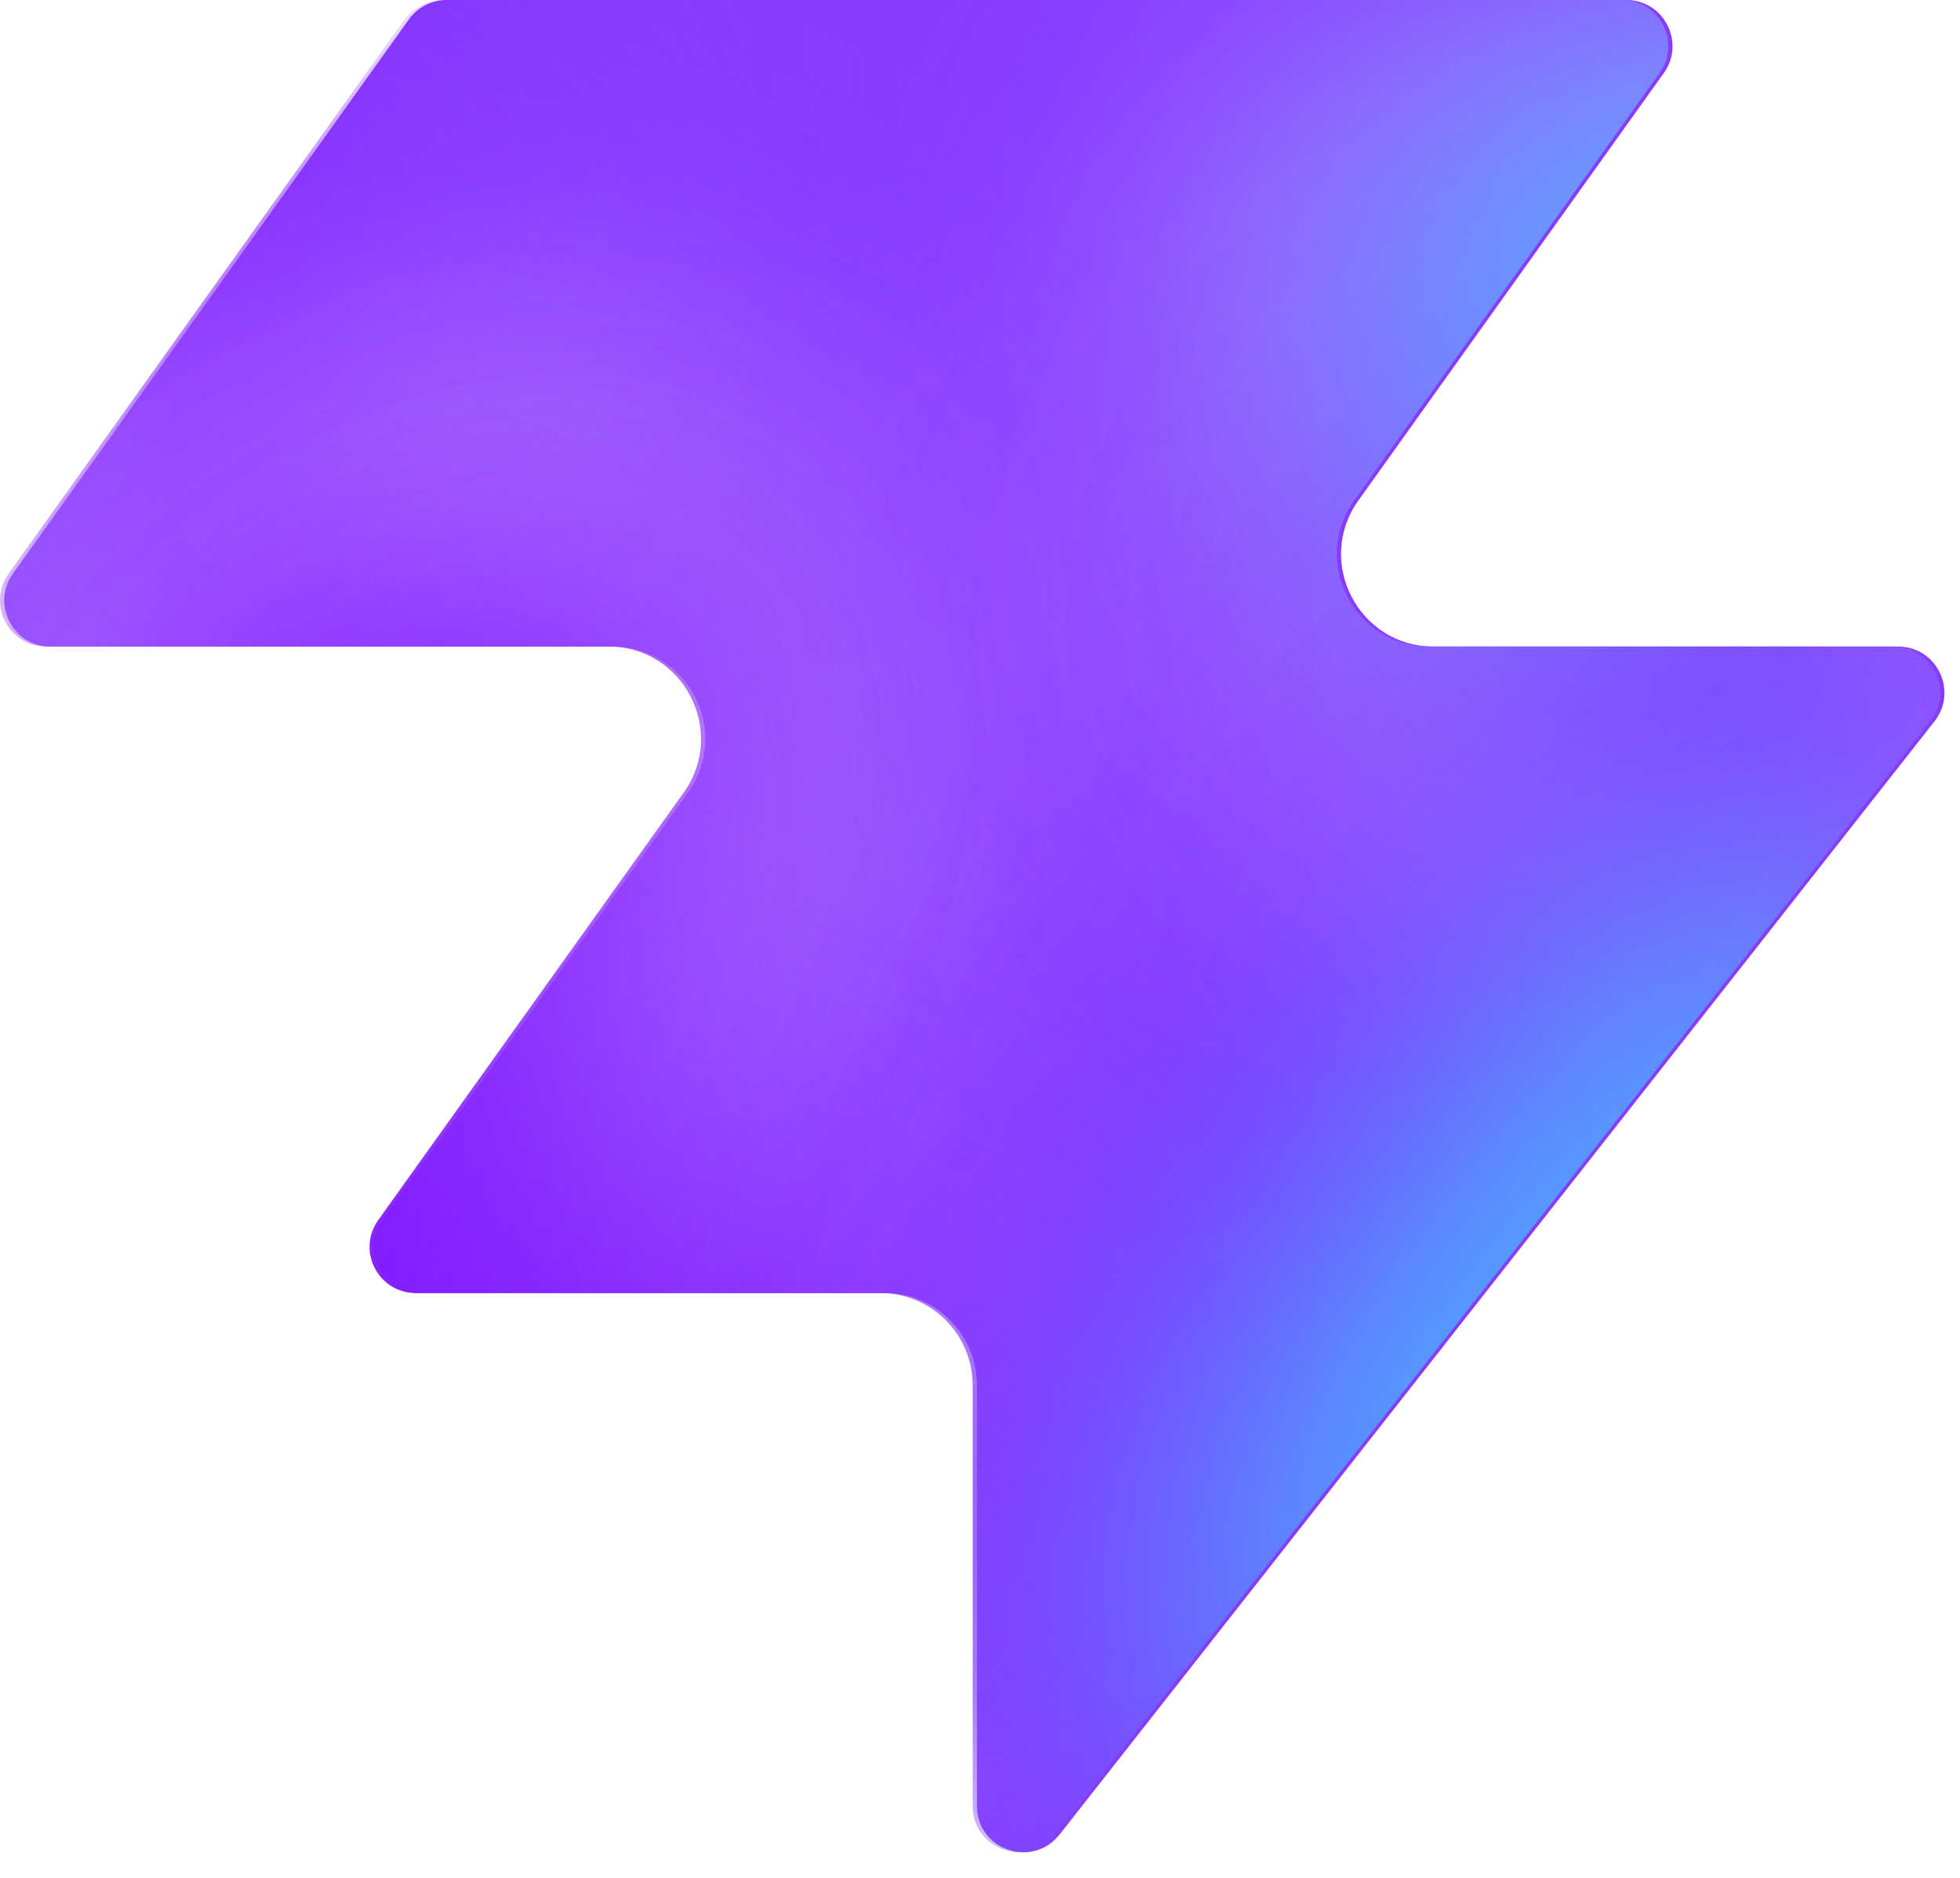
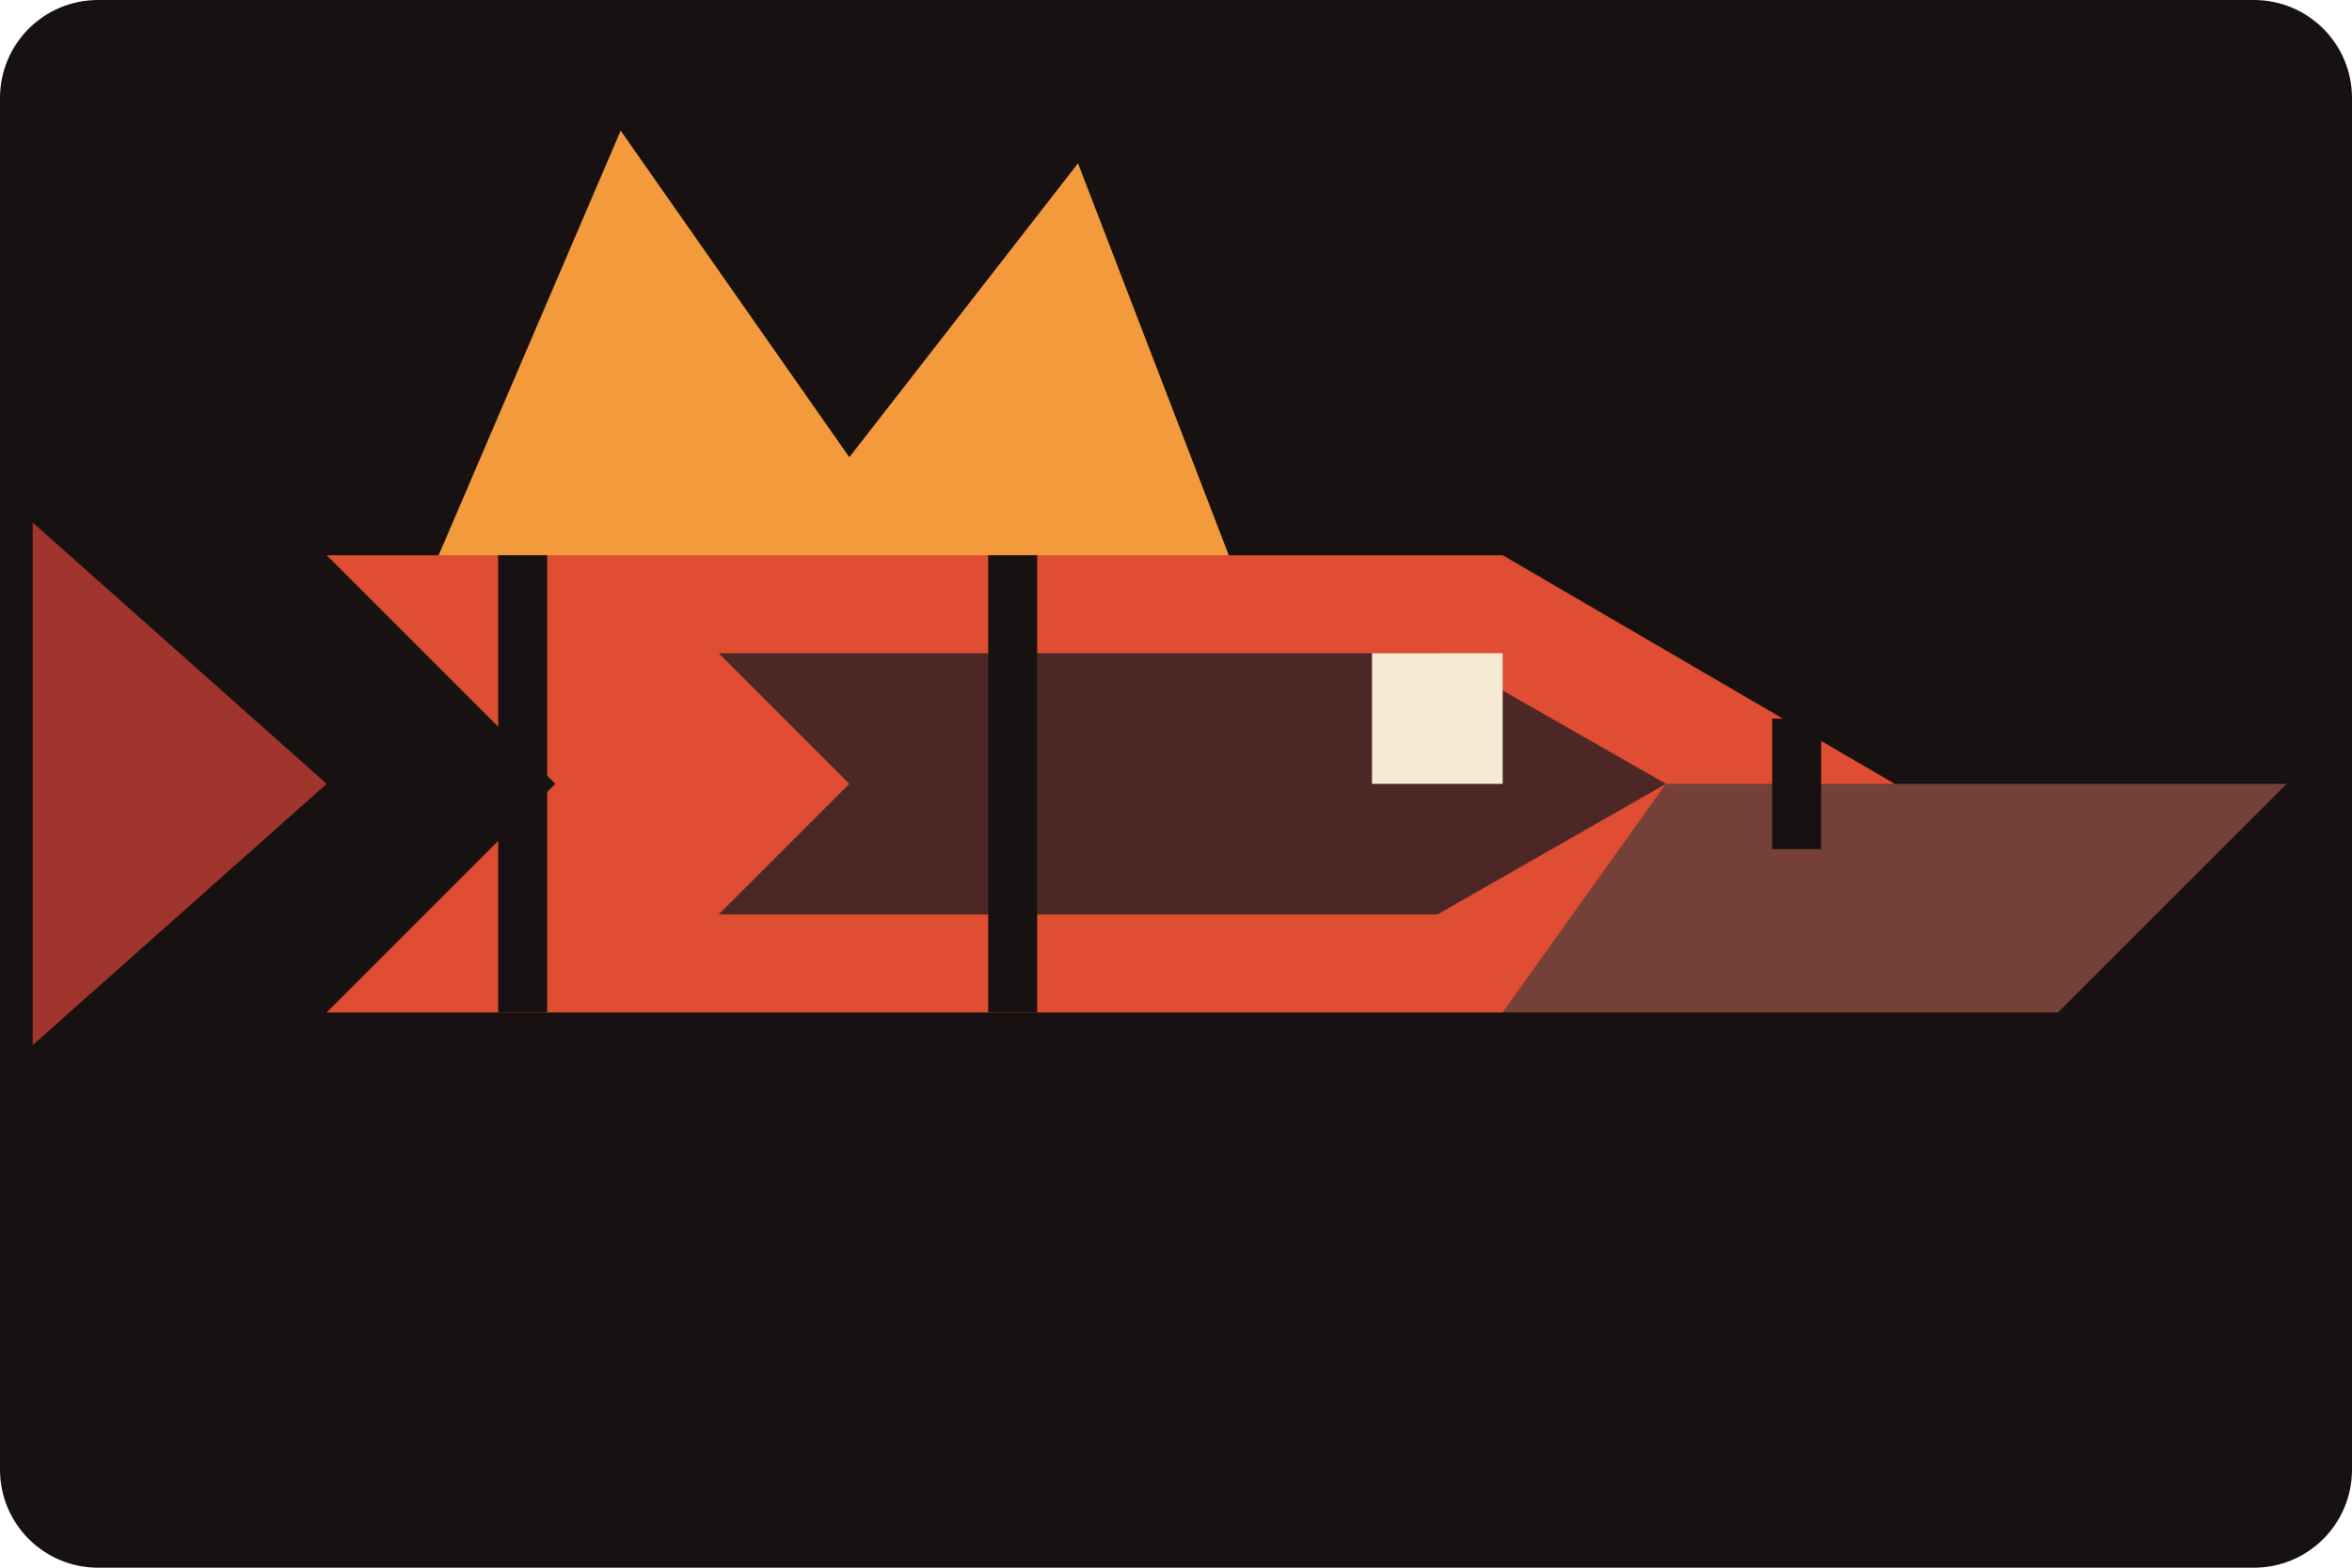
- <svg xmlns="http://www.w3.org/2000/svg" width="48" height="46" fill="none" viewBox="0 0 48 46">
-   <path fill="#863bff" d="M25.946 44.938c-.664.845-2.021.375-2.021-.698V33.937a2.26 2.26 0 0 0-2.262-2.262H10.287c-.92 0-1.456-1.04-.92-1.788l7.48-10.471c1.07-1.497 0-3.578-1.842-3.578H1.237c-.92 0-1.456-1.04-.92-1.788L10.013.474c.214-.297.556-.474.92-.474h28.894c.92 0 1.456 1.04.92 1.788l-7.48 10.471c-1.07 1.498 0 3.579 1.842 3.579h11.377c.943 0 1.473 1.088.89 1.83L25.947 44.94z" style="fill:#863bff;fill:color(display-p3 .525 .23 1);fill-opacity:1" />
-   <mask id="a" width="48" height="46" x="0" y="0" maskUnits="userSpaceOnUse" style="mask-type:alpha">
-     <path fill="#000" d="M25.842 44.938c-.664.844-2.021.375-2.021-.698V33.937a2.26 2.26 0 0 0-2.262-2.262H10.183c-.92 0-1.456-1.04-.92-1.788l7.48-10.471c1.07-1.498 0-3.579-1.842-3.579H1.133c-.92 0-1.456-1.04-.92-1.787L9.91.473c.214-.297.556-.474.92-.474h28.894c.92 0 1.456 1.04.92 1.788l-7.48 10.471c-1.07 1.498 0 3.578 1.842 3.578h11.377c.943 0 1.473 1.088.89 1.832L25.843 44.94z" style="fill:#000;fill-opacity:1" />
-   </mask>
-   <g mask="url(#a)">
-     <g filter="url(#b)">
-       <ellipse cx="5.508" cy="14.704" fill="#ede6ff" rx="5.508" ry="14.704" style="fill:#ede6ff;fill:color(display-p3 .927 .903 1);fill-opacity:1" transform="matrix(.00324 1 1 -.00324 -4.47 31.516)" />
-     </g>
-     <g filter="url(#c)">
-       <ellipse cx="10.399" cy="29.851" fill="#ede6ff" rx="10.399" ry="29.851" style="fill:#ede6ff;fill:color(display-p3 .927 .903 1);fill-opacity:1" transform="matrix(.00324 1 1 -.00324 -39.328 7.883)" />
-     </g>
-     <g filter="url(#d)">
-       <ellipse cx="5.508" cy="30.487" fill="#7e14ff" rx="5.508" ry="30.487" style="fill:#7e14ff;fill:color(display-p3 .492 .077 1);fill-opacity:1" transform="rotate(89.814 -25.913 -14.639)scale(1 -1)" />
-     </g>
-     <g filter="url(#e)">
-       <ellipse cx="5.508" cy="30.599" fill="#7e14ff" rx="5.508" ry="30.599" style="fill:#7e14ff;fill:color(display-p3 .492 .077 1);fill-opacity:1" transform="rotate(89.814 -32.644 -3.334)scale(1 -1)" />
-     </g>
-     <g filter="url(#f)">
-       <ellipse cx="5.508" cy="30.599" fill="#7e14ff" rx="5.508" ry="30.599" style="fill:#7e14ff;fill:color(display-p3 .492 .077 1);fill-opacity:1" transform="matrix(.00324 1 1 -.00324 -34.34 30.47)" />
-     </g>
-     <g filter="url(#g)">
-       <ellipse cx="14.072" cy="22.078" fill="#ede6ff" rx="14.072" ry="22.078" style="fill:#ede6ff;fill:color(display-p3 .927 .903 1);fill-opacity:1" transform="rotate(93.35 24.506 48.493)scale(-1 1)" />
-     </g>
-     <g filter="url(#h)">
-       <ellipse cx="3.47" cy="21.501" fill="#7e14ff" rx="3.47" ry="21.501" style="fill:#7e14ff;fill:color(display-p3 .492 .077 1);fill-opacity:1" transform="rotate(89.009 28.708 47.59)scale(-1 1)" />
-     </g>
-     <g filter="url(#i)">
-       <ellipse cx="3.47" cy="21.501" fill="#7e14ff" rx="3.47" ry="21.501" style="fill:#7e14ff;fill:color(display-p3 .492 .077 1);fill-opacity:1" transform="rotate(89.009 28.708 47.59)scale(-1 1)" />
-     </g>
-     <g filter="url(#j)">
-       <ellipse cx=".387" cy="8.972" fill="#7e14ff" rx="4.407" ry="29.108" style="fill:#7e14ff;fill:color(display-p3 .492 .077 1);fill-opacity:1" transform="rotate(39.51 .387 8.972)" />
-     </g>
-     <g filter="url(#k)">
-       <ellipse cx="47.523" cy="-6.092" fill="#7e14ff" rx="4.407" ry="29.108" style="fill:#7e14ff;fill:color(display-p3 .492 .077 1);fill-opacity:1" transform="rotate(37.892 47.523 -6.092)" />
-     </g>
-     <g filter="url(#l)">
-       <ellipse cx="41.412" cy="6.333" fill="#47bfff" rx="5.971" ry="9.665" style="fill:#47bfff;fill:color(display-p3 .28 .748 1);fill-opacity:1" transform="rotate(37.892 41.412 6.333)" />
-     </g>
-     <g filter="url(#m)">
-       <ellipse cx="-1.879" cy="38.332" fill="#7e14ff" rx="4.407" ry="29.108" style="fill:#7e14ff;fill:color(display-p3 .492 .077 1);fill-opacity:1" transform="rotate(37.892 -1.88 38.332)" />
-     </g>
-     <g filter="url(#n)">
-       <ellipse cx="-1.879" cy="38.332" fill="#7e14ff" rx="4.407" ry="29.108" style="fill:#7e14ff;fill:color(display-p3 .492 .077 1);fill-opacity:1" transform="rotate(37.892 -1.88 38.332)" />
-     </g>
-     <g filter="url(#o)">
-       <ellipse cx="35.651" cy="29.907" fill="#7e14ff" rx="4.407" ry="29.108" style="fill:#7e14ff;fill:color(display-p3 .492 .077 1);fill-opacity:1" transform="rotate(37.892 35.651 29.907)" />
-     </g>
-     <g filter="url(#p)">
-       <ellipse cx="38.418" cy="32.4" fill="#47bfff" rx="5.971" ry="15.297" style="fill:#47bfff;fill:color(display-p3 .28 .748 1);fill-opacity:1" transform="rotate(37.892 38.418 32.4)" />
-     </g>
-   </g>
-   <defs>
-     <filter id="b" width="60.045" height="41.654" x="-19.77" y="16.149" color-interpolation-filters="sRGB" filterUnits="userSpaceOnUse">
-       <feFlood flood-opacity="0" result="BackgroundImageFix" />
-       <feBlend in="SourceGraphic" in2="BackgroundImageFix" result="shape" />
-       <feGaussianBlur result="effect1_foregroundBlur_2002_17158" stdDeviation="7.659" />
-     </filter>
-     <filter id="c" width="90.34" height="51.437" x="-54.613" y="-7.533" color-interpolation-filters="sRGB" filterUnits="userSpaceOnUse">
-       <feFlood flood-opacity="0" result="BackgroundImageFix" />
-       <feBlend in="SourceGraphic" in2="BackgroundImageFix" result="shape" />
-       <feGaussianBlur result="effect1_foregroundBlur_2002_17158" stdDeviation="7.659" />
-     </filter>
-     <filter id="d" width="79.355" height="29.4" x="-49.64" y="2.03" color-interpolation-filters="sRGB" filterUnits="userSpaceOnUse">
-       <feFlood flood-opacity="0" result="BackgroundImageFix" />
-       <feBlend in="SourceGraphic" in2="BackgroundImageFix" result="shape" />
-       <feGaussianBlur result="effect1_foregroundBlur_2002_17158" stdDeviation="4.596" />
-     </filter>
-     <filter id="e" width="79.579" height="29.4" x="-45.045" y="20.029" color-interpolation-filters="sRGB" filterUnits="userSpaceOnUse">
-       <feFlood flood-opacity="0" result="BackgroundImageFix" />
-       <feBlend in="SourceGraphic" in2="BackgroundImageFix" result="shape" />
-       <feGaussianBlur result="effect1_foregroundBlur_2002_17158" stdDeviation="4.596" />
-     </filter>
-     <filter id="f" width="79.579" height="29.4" x="-43.513" y="21.178" color-interpolation-filters="sRGB" filterUnits="userSpaceOnUse">
-       <feFlood flood-opacity="0" result="BackgroundImageFix" />
-       <feBlend in="SourceGraphic" in2="BackgroundImageFix" result="shape" />
-       <feGaussianBlur result="effect1_foregroundBlur_2002_17158" stdDeviation="4.596" />
-     </filter>
-     <filter id="g" width="74.749" height="58.852" x="15.756" y="-17.901" color-interpolation-filters="sRGB" filterUnits="userSpaceOnUse">
-       <feFlood flood-opacity="0" result="BackgroundImageFix" />
-       <feBlend in="SourceGraphic" in2="BackgroundImageFix" result="shape" />
-       <feGaussianBlur result="effect1_foregroundBlur_2002_17158" stdDeviation="7.659" />
-     </filter>
-     <filter id="h" width="61.377" height="25.362" x="23.548" y="2.284" color-interpolation-filters="sRGB" filterUnits="userSpaceOnUse">
-       <feFlood flood-opacity="0" result="BackgroundImageFix" />
-       <feBlend in="SourceGraphic" in2="BackgroundImageFix" result="shape" />
-       <feGaussianBlur result="effect1_foregroundBlur_2002_17158" stdDeviation="4.596" />
-     </filter>
-     <filter id="i" width="61.377" height="25.362" x="23.548" y="2.284" color-interpolation-filters="sRGB" filterUnits="userSpaceOnUse">
-       <feFlood flood-opacity="0" result="BackgroundImageFix" />
-       <feBlend in="SourceGraphic" in2="BackgroundImageFix" result="shape" />
-       <feGaussianBlur result="effect1_foregroundBlur_2002_17158" stdDeviation="4.596" />
-     </filter>
-     <filter id="j" width="56.045" height="63.649" x="-27.636" y="-22.853" color-interpolation-filters="sRGB" filterUnits="userSpaceOnUse">
-       <feFlood flood-opacity="0" result="BackgroundImageFix" />
-       <feBlend in="SourceGraphic" in2="BackgroundImageFix" result="shape" />
-       <feGaussianBlur result="effect1_foregroundBlur_2002_17158" stdDeviation="4.596" />
-     </filter>
-     <filter id="k" width="54.814" height="64.646" x="20.116" y="-38.415" color-interpolation-filters="sRGB" filterUnits="userSpaceOnUse">
-       <feFlood flood-opacity="0" result="BackgroundImageFix" />
-       <feBlend in="SourceGraphic" in2="BackgroundImageFix" result="shape" />
-       <feGaussianBlur result="effect1_foregroundBlur_2002_17158" stdDeviation="4.596" />
-     </filter>
-     <filter id="l" width="33.541" height="35.313" x="24.641" y="-11.323" color-interpolation-filters="sRGB" filterUnits="userSpaceOnUse">
-       <feFlood flood-opacity="0" result="BackgroundImageFix" />
-       <feBlend in="SourceGraphic" in2="BackgroundImageFix" result="shape" />
-       <feGaussianBlur result="effect1_foregroundBlur_2002_17158" stdDeviation="4.596" />
-     </filter>
-     <filter id="m" width="54.814" height="64.646" x="-29.286" y="6.009" color-interpolation-filters="sRGB" filterUnits="userSpaceOnUse">
-       <feFlood flood-opacity="0" result="BackgroundImageFix" />
-       <feBlend in="SourceGraphic" in2="BackgroundImageFix" result="shape" />
-       <feGaussianBlur result="effect1_foregroundBlur_2002_17158" stdDeviation="4.596" />
-     </filter>
-     <filter id="n" width="54.814" height="64.646" x="-29.286" y="6.009" color-interpolation-filters="sRGB" filterUnits="userSpaceOnUse">
-       <feFlood flood-opacity="0" result="BackgroundImageFix" />
-       <feBlend in="SourceGraphic" in2="BackgroundImageFix" result="shape" />
-       <feGaussianBlur result="effect1_foregroundBlur_2002_17158" stdDeviation="4.596" />
-     </filter>
-     <filter id="o" width="54.814" height="64.646" x="8.244" y="-2.416" color-interpolation-filters="sRGB" filterUnits="userSpaceOnUse">
-       <feFlood flood-opacity="0" result="BackgroundImageFix" />
-       <feBlend in="SourceGraphic" in2="BackgroundImageFix" result="shape" />
-       <feGaussianBlur result="effect1_foregroundBlur_2002_17158" stdDeviation="4.596" />
-     </filter>
-     <filter id="p" width="39.409" height="43.623" x="18.713" y="10.588" color-interpolation-filters="sRGB" filterUnits="userSpaceOnUse">
-       <feFlood flood-opacity="0" result="BackgroundImageFix" />
-       <feBlend in="SourceGraphic" in2="BackgroundImageFix" result="shape" />
-       <feGaussianBlur result="effect1_foregroundBlur_2002_17158" stdDeviation="4.596" />
-     </filter>
-   </defs>
+ <svg xmlns="http://www.w3.org/2000/svg" viewBox="0 0 72 48">
+   <rect width="72" height="48" rx="3" fill="#171211" />
+   <path fill="#f29a3c" d="M13 18 19 4l7 10 7-9 5 13-9 6H18l-5-6Z" />
+   <path fill="#9f352c" d="m10 24-9-8v16l9-8Z" />
+   <path fill="#df4d32" d="M10 17h36l12 7-12 7H10l7-7-7-7Z" />
+   <path fill="#4c2725" d="M22 20h22l7 4-7 4H22l4-4-4-4Z" />
+   <path fill="#744037" d="M51 24h19l-7 7H46l5-7Z" />
+   <rect x="42" y="20" width="4" height="4" fill="#f6ead5" />
+   <path d="M16 17v14M31 17v14M55 22v4" stroke="#171211" stroke-width="1.5" />
</svg>
